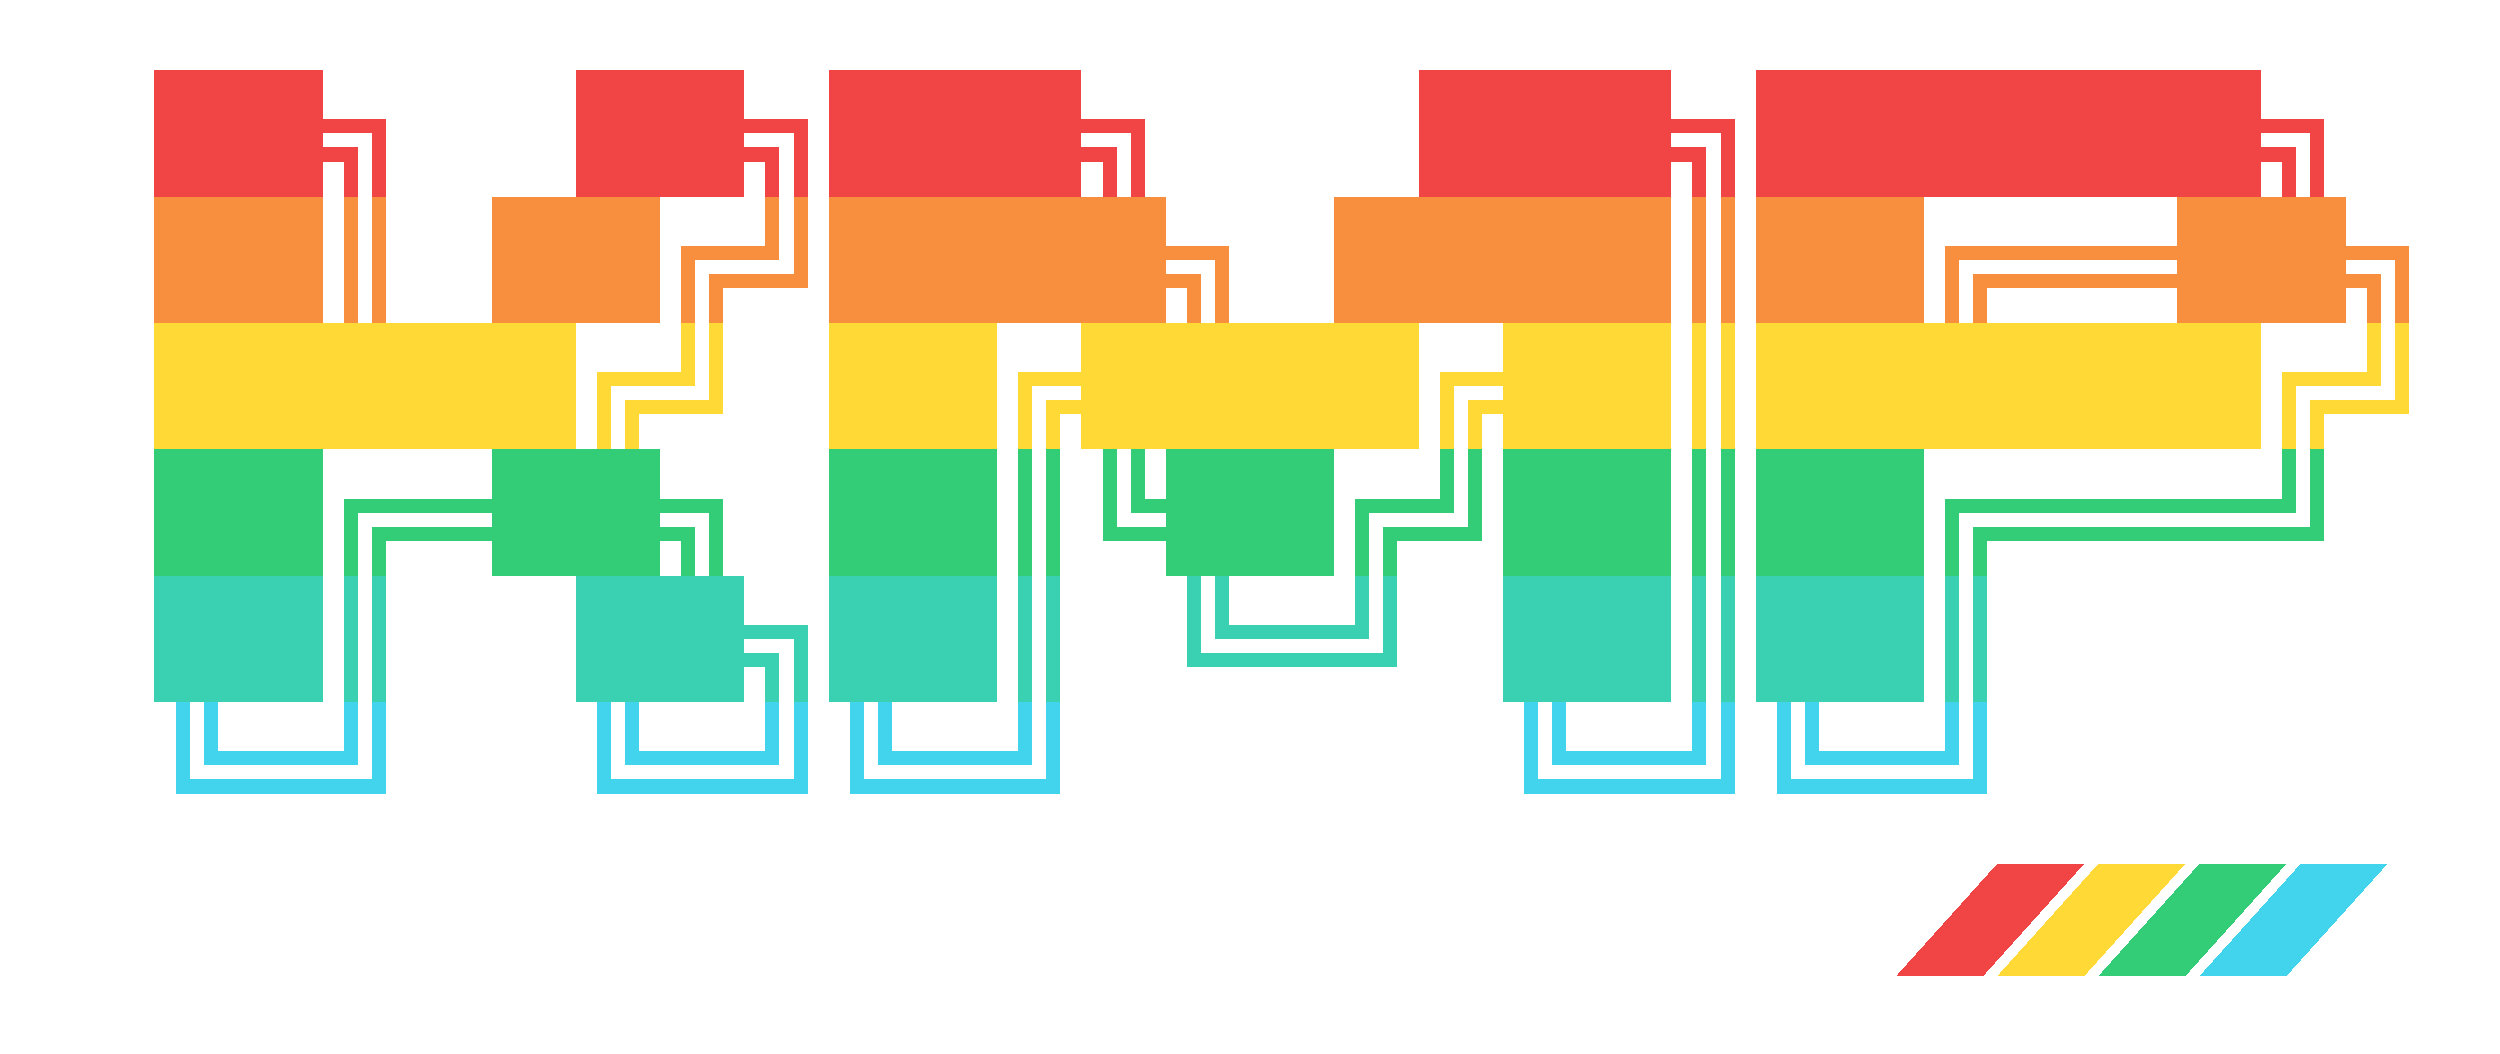
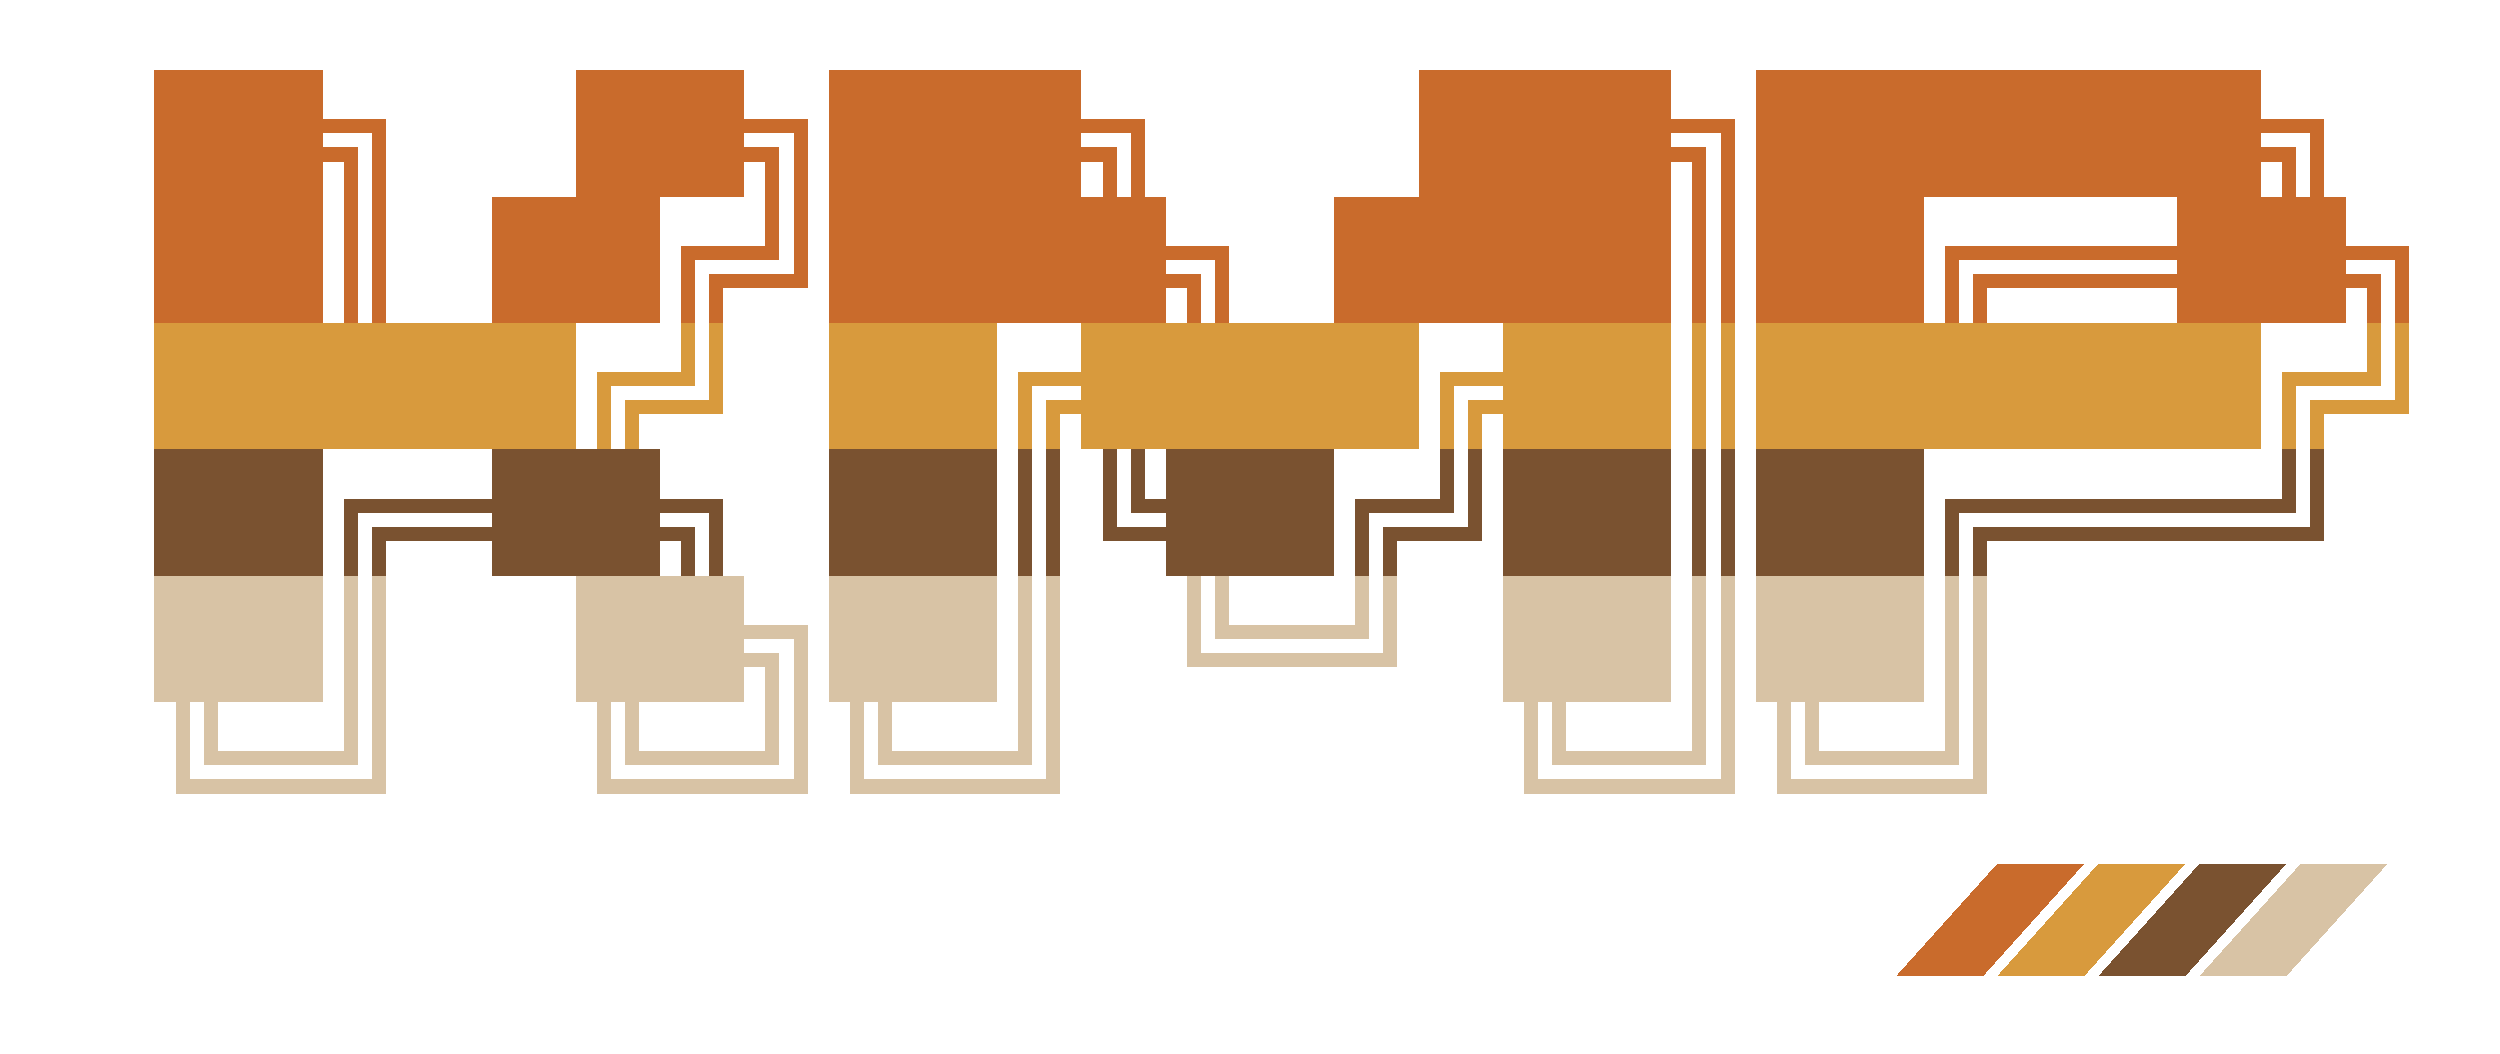
<svg xmlns="http://www.w3.org/2000/svg" width="712" height="300" viewBox="0 0 712 300" role="img" aria-labelledby="kmp-title kmp-desc">
  <g shape-rendering="crispEdges">
-     <rect x="44" y="20" width="24" height="36" fill="#f04445" />
-     <rect x="68" y="20" width="24" height="36" fill="#f04445" />
-     <rect x="92" y="34" width="18" height="4" fill="#f04445" />
-     <rect x="106" y="34" width="4" height="22" fill="#f04445" />
-     <rect x="92" y="42" width="10" height="4" fill="#f04445" />
-     <rect x="98" y="42" width="4" height="14" fill="#f04445" />
-     <rect x="164" y="20" width="24" height="36" fill="#f04445" />
-     <rect x="188" y="20" width="24" height="36" fill="#f04445" />
-     <rect x="212" y="34" width="18" height="4" fill="#f04445" />
-     <rect x="226" y="34" width="4" height="22" fill="#f04445" />
-     <rect x="212" y="42" width="10" height="4" fill="#f04445" />
-     <rect x="218" y="42" width="4" height="14" fill="#f04445" />
-     <rect x="236" y="20" width="24" height="36" fill="#f04445" />
-     <rect x="260" y="20" width="24" height="36" fill="#f04445" />
-     <rect x="284" y="20" width="24" height="36" fill="#f04445" />
-     <rect x="308" y="34" width="18" height="4" fill="#f04445" />
-     <rect x="322" y="34" width="4" height="22" fill="#f04445" />
-     <rect x="308" y="42" width="10" height="4" fill="#f04445" />
-     <rect x="314" y="42" width="4" height="14" fill="#f04445" />
-     <rect x="404" y="20" width="24" height="36" fill="#f04445" />
-     <rect x="428" y="20" width="24" height="36" fill="#f04445" />
-     <rect x="452" y="20" width="24" height="36" fill="#f04445" />
-     <rect x="476" y="34" width="18" height="4" fill="#f04445" />
-     <rect x="490" y="34" width="4" height="22" fill="#f04445" />
-     <rect x="476" y="42" width="10" height="4" fill="#f04445" />
-     <rect x="482" y="42" width="4" height="14" fill="#f04445" />
-     <rect x="500" y="20" width="24" height="36" fill="#f04445" />
-     <rect x="524" y="20" width="24" height="36" fill="#f04445" />
-     <rect x="548" y="20" width="24" height="36" fill="#f04445" />
-     <rect x="572" y="20" width="24" height="36" fill="#f04445" />
-     <rect x="596" y="20" width="24" height="36" fill="#f04445" />
-     <rect x="620" y="20" width="24" height="36" fill="#f04445" />
-     <rect x="644" y="34" width="18" height="4" fill="#f04445" />
-     <rect x="658" y="34" width="4" height="22" fill="#f04445" />
-     <rect x="644" y="42" width="10" height="4" fill="#f04445" />
-     <rect x="650" y="42" width="4" height="14" fill="#f04445" />
-     <rect x="44" y="56" width="24" height="36" fill="#f88f3e" />
-     <rect x="68" y="56" width="24" height="36" fill="#f88f3e" />
-     <rect x="98" y="56" width="4" height="36" fill="#f88f3e" />
-     <rect x="106" y="56" width="4" height="36" fill="#f88f3e" />
-     <rect x="140" y="56" width="24" height="36" fill="#f88f3e" />
-     <rect x="164" y="56" width="24" height="36" fill="#f88f3e" />
-     <rect x="194" y="70" width="18" height="4" fill="#f88f3e" />
-     <rect x="194" y="70" width="4" height="22" fill="#f88f3e" />
-     <rect x="202" y="78" width="10" height="4" fill="#f88f3e" />
-     <rect x="202" y="78" width="4" height="14" fill="#f88f3e" />
-     <rect x="226" y="56" width="4" height="26" fill="#f88f3e" />
-     <rect x="212" y="78" width="18" height="4" fill="#f88f3e" />
-     <rect x="218" y="56" width="4" height="18" fill="#f88f3e" />
-     <rect x="212" y="70" width="10" height="4" fill="#f88f3e" />
-     <rect x="236" y="56" width="24" height="36" fill="#f88f3e" />
-     <rect x="260" y="56" width="24" height="36" fill="#f88f3e" />
-     <rect x="284" y="56" width="24" height="36" fill="#f88f3e" />
-     <rect x="308" y="56" width="24" height="36" fill="#f88f3e" />
-     <rect x="332" y="70" width="18" height="4" fill="#f88f3e" />
-     <rect x="346" y="70" width="4" height="22" fill="#f88f3e" />
-     <rect x="332" y="78" width="10" height="4" fill="#f88f3e" />
-     <rect x="338" y="78" width="4" height="14" fill="#f88f3e" />
-     <rect x="380" y="56" width="24" height="36" fill="#f88f3e" />
-     <rect x="404" y="56" width="24" height="36" fill="#f88f3e" />
-     <rect x="428" y="56" width="24" height="36" fill="#f88f3e" />
-     <rect x="452" y="56" width="24" height="36" fill="#f88f3e" />
-     <rect x="482" y="56" width="4" height="36" fill="#f88f3e" />
-     <rect x="490" y="56" width="4" height="36" fill="#f88f3e" />
-     <rect x="500" y="56" width="24" height="36" fill="#f88f3e" />
-     <rect x="524" y="56" width="24" height="36" fill="#f88f3e" />
-     <rect x="554" y="70" width="18" height="4" fill="#f88f3e" />
-     <rect x="554" y="70" width="4" height="22" fill="#f88f3e" />
-     <rect x="562" y="78" width="10" height="4" fill="#f88f3e" />
-     <rect x="562" y="78" width="4" height="14" fill="#f88f3e" />
-     <rect x="572" y="70" width="24" height="4" fill="#f88f3e" />
-     <rect x="572" y="78" width="24" height="4" fill="#f88f3e" />
-     <rect x="596" y="70" width="24" height="4" fill="#f88f3e" />
-     <rect x="596" y="78" width="24" height="4" fill="#f88f3e" />
-     <rect x="620" y="56" width="24" height="36" fill="#f88f3e" />
-     <rect x="644" y="56" width="24" height="36" fill="#f88f3e" />
-     <rect x="668" y="70" width="18" height="4" fill="#f88f3e" />
-     <rect x="682" y="70" width="4" height="22" fill="#f88f3e" />
-     <rect x="668" y="78" width="10" height="4" fill="#f88f3e" />
-     <rect x="674" y="78" width="4" height="14" fill="#f88f3e" />
-     <rect x="44" y="92" width="24" height="36" fill="#ffda36" />
-     <rect x="68" y="92" width="24" height="36" fill="#ffda36" />
-     <rect x="92" y="92" width="24" height="36" fill="#ffda36" />
-     <rect x="116" y="92" width="24" height="36" fill="#ffda36" />
-     <rect x="140" y="92" width="24" height="36" fill="#ffda36" />
-     <rect x="170" y="106" width="18" height="4" fill="#ffda36" />
-     <rect x="170" y="106" width="4" height="22" fill="#ffda36" />
-     <rect x="178" y="114" width="10" height="4" fill="#ffda36" />
-     <rect x="178" y="114" width="4" height="14" fill="#ffda36" />
-     <rect x="202" y="92" width="4" height="26" fill="#ffda36" />
-     <rect x="188" y="114" width="18" height="4" fill="#ffda36" />
-     <rect x="194" y="92" width="4" height="18" fill="#ffda36" />
-     <rect x="188" y="106" width="10" height="4" fill="#ffda36" />
-     <rect x="236" y="92" width="24" height="36" fill="#ffda36" />
-     <rect x="260" y="92" width="24" height="36" fill="#ffda36" />
-     <rect x="290" y="106" width="18" height="4" fill="#ffda36" />
-     <rect x="290" y="106" width="4" height="22" fill="#ffda36" />
-     <rect x="298" y="114" width="10" height="4" fill="#ffda36" />
-     <rect x="298" y="114" width="4" height="14" fill="#ffda36" />
-     <rect x="308" y="92" width="24" height="36" fill="#ffda36" />
-     <rect x="332" y="92" width="24" height="36" fill="#ffda36" />
-     <rect x="356" y="92" width="24" height="36" fill="#ffda36" />
-     <rect x="380" y="92" width="24" height="36" fill="#ffda36" />
-     <rect x="410" y="106" width="18" height="4" fill="#ffda36" />
-     <rect x="410" y="106" width="4" height="22" fill="#ffda36" />
-     <rect x="418" y="114" width="10" height="4" fill="#ffda36" />
-     <rect x="418" y="114" width="4" height="14" fill="#ffda36" />
-     <rect x="428" y="92" width="24" height="36" fill="#ffda36" />
-     <rect x="452" y="92" width="24" height="36" fill="#ffda36" />
-     <rect x="482" y="92" width="4" height="36" fill="#ffda36" />
-     <rect x="490" y="92" width="4" height="36" fill="#ffda36" />
-     <rect x="500" y="92" width="24" height="36" fill="#ffda36" />
-     <rect x="524" y="92" width="24" height="36" fill="#ffda36" />
-     <rect x="548" y="92" width="24" height="36" fill="#ffda36" />
-     <rect x="572" y="92" width="24" height="36" fill="#ffda36" />
-     <rect x="596" y="92" width="24" height="36" fill="#ffda36" />
-     <rect x="620" y="92" width="24" height="36" fill="#ffda36" />
-     <rect x="650" y="106" width="18" height="4" fill="#ffda36" />
-     <rect x="650" y="106" width="4" height="22" fill="#ffda36" />
-     <rect x="658" y="114" width="10" height="4" fill="#ffda36" />
-     <rect x="658" y="114" width="4" height="14" fill="#ffda36" />
-     <rect x="682" y="92" width="4" height="26" fill="#ffda36" />
-     <rect x="668" y="114" width="18" height="4" fill="#ffda36" />
-     <rect x="674" y="92" width="4" height="18" fill="#ffda36" />
-     <rect x="668" y="106" width="10" height="4" fill="#ffda36" />
-     <rect x="44" y="128" width="24" height="36" fill="#32cd76" />
-     <rect x="68" y="128" width="24" height="36" fill="#32cd76" />
-     <rect x="98" y="142" width="18" height="4" fill="#32cd76" />
-     <rect x="98" y="142" width="4" height="22" fill="#32cd76" />
-     <rect x="106" y="150" width="10" height="4" fill="#32cd76" />
-     <rect x="106" y="150" width="4" height="14" fill="#32cd76" />
-     <rect x="116" y="142" width="24" height="4" fill="#32cd76" />
-     <rect x="116" y="150" width="24" height="4" fill="#32cd76" />
-     <rect x="140" y="128" width="24" height="36" fill="#32cd76" />
-     <rect x="164" y="128" width="24" height="36" fill="#32cd76" />
-     <rect x="188" y="142" width="18" height="4" fill="#32cd76" />
-     <rect x="202" y="142" width="4" height="22" fill="#32cd76" />
-     <rect x="188" y="150" width="10" height="4" fill="#32cd76" />
-     <rect x="194" y="150" width="4" height="14" fill="#32cd76" />
-     <rect x="236" y="128" width="24" height="36" fill="#32cd76" />
-     <rect x="260" y="128" width="24" height="36" fill="#32cd76" />
-     <rect x="290" y="128" width="4" height="36" fill="#32cd76" />
-     <rect x="298" y="128" width="4" height="36" fill="#32cd76" />
-     <rect x="314" y="128" width="4" height="26" fill="#32cd76" />
-     <rect x="314" y="150" width="18" height="4" fill="#32cd76" />
-     <rect x="322" y="128" width="4" height="18" fill="#32cd76" />
-     <rect x="322" y="142" width="10" height="4" fill="#32cd76" />
-     <rect x="332" y="128" width="24" height="36" fill="#32cd76" />
-     <rect x="356" y="128" width="24" height="36" fill="#32cd76" />
-     <rect x="386" y="142" width="18" height="4" fill="#32cd76" />
-     <rect x="386" y="142" width="4" height="22" fill="#32cd76" />
-     <rect x="394" y="150" width="10" height="4" fill="#32cd76" />
-     <rect x="394" y="150" width="4" height="14" fill="#32cd76" />
-     <rect x="418" y="128" width="4" height="26" fill="#32cd76" />
-     <rect x="404" y="150" width="18" height="4" fill="#32cd76" />
-     <rect x="410" y="128" width="4" height="18" fill="#32cd76" />
-     <rect x="404" y="142" width="10" height="4" fill="#32cd76" />
-     <rect x="428" y="128" width="24" height="36" fill="#32cd76" />
-     <rect x="452" y="128" width="24" height="36" fill="#32cd76" />
-     <rect x="482" y="128" width="4" height="36" fill="#32cd76" />
-     <rect x="490" y="128" width="4" height="36" fill="#32cd76" />
-     <rect x="500" y="128" width="24" height="36" fill="#32cd76" />
-     <rect x="524" y="128" width="24" height="36" fill="#32cd76" />
-     <rect x="554" y="142" width="18" height="4" fill="#32cd76" />
-     <rect x="554" y="142" width="4" height="22" fill="#32cd76" />
-     <rect x="562" y="150" width="10" height="4" fill="#32cd76" />
-     <rect x="562" y="150" width="4" height="14" fill="#32cd76" />
-     <rect x="572" y="142" width="24" height="4" fill="#32cd76" />
-     <rect x="572" y="150" width="24" height="4" fill="#32cd76" />
-     <rect x="596" y="142" width="24" height="4" fill="#32cd76" />
-     <rect x="596" y="150" width="24" height="4" fill="#32cd76" />
-     <rect x="620" y="142" width="24" height="4" fill="#32cd76" />
-     <rect x="620" y="150" width="24" height="4" fill="#32cd76" />
-     <rect x="658" y="128" width="4" height="26" fill="#32cd76" />
-     <rect x="644" y="150" width="18" height="4" fill="#32cd76" />
-     <rect x="650" y="128" width="4" height="18" fill="#32cd76" />
-     <rect x="644" y="142" width="10" height="4" fill="#32cd76" />
-     <rect x="44" y="164" width="24" height="36" fill="#3ad1b2" />
-     <rect x="68" y="164" width="24" height="36" fill="#3ad1b2" />
-     <rect x="98" y="164" width="4" height="36" fill="#3ad1b2" />
-     <rect x="106" y="164" width="4" height="36" fill="#3ad1b2" />
-     <rect x="164" y="164" width="24" height="36" fill="#3ad1b2" />
-     <rect x="188" y="164" width="24" height="36" fill="#3ad1b2" />
-     <rect x="212" y="178" width="18" height="4" fill="#3ad1b2" />
-     <rect x="226" y="178" width="4" height="22" fill="#3ad1b2" />
-     <rect x="212" y="186" width="10" height="4" fill="#3ad1b2" />
-     <rect x="218" y="186" width="4" height="14" fill="#3ad1b2" />
-     <rect x="236" y="164" width="24" height="36" fill="#3ad1b2" />
-     <rect x="260" y="164" width="24" height="36" fill="#3ad1b2" />
-     <rect x="290" y="164" width="4" height="36" fill="#3ad1b2" />
-     <rect x="298" y="164" width="4" height="36" fill="#3ad1b2" />
-     <rect x="338" y="164" width="4" height="26" fill="#3ad1b2" />
-     <rect x="338" y="186" width="18" height="4" fill="#3ad1b2" />
-     <rect x="346" y="164" width="4" height="18" fill="#3ad1b2" />
-     <rect x="346" y="178" width="10" height="4" fill="#3ad1b2" />
-     <rect x="356" y="178" width="24" height="4" fill="#3ad1b2" />
-     <rect x="356" y="186" width="24" height="4" fill="#3ad1b2" />
-     <rect x="394" y="164" width="4" height="26" fill="#3ad1b2" />
-     <rect x="380" y="186" width="18" height="4" fill="#3ad1b2" />
-     <rect x="386" y="164" width="4" height="18" fill="#3ad1b2" />
-     <rect x="380" y="178" width="10" height="4" fill="#3ad1b2" />
-     <rect x="428" y="164" width="24" height="36" fill="#3ad1b2" />
-     <rect x="452" y="164" width="24" height="36" fill="#3ad1b2" />
-     <rect x="482" y="164" width="4" height="36" fill="#3ad1b2" />
-     <rect x="490" y="164" width="4" height="36" fill="#3ad1b2" />
-     <rect x="500" y="164" width="24" height="36" fill="#3ad1b2" />
-     <rect x="524" y="164" width="24" height="36" fill="#3ad1b2" />
-     <rect x="554" y="164" width="4" height="36" fill="#3ad1b2" />
-     <rect x="562" y="164" width="4" height="36" fill="#3ad1b2" />
-     <rect x="50" y="200" width="4" height="26" fill="#42d4ed" />
-     <rect x="50" y="222" width="18" height="4" fill="#42d4ed" />
-     <rect x="58" y="200" width="4" height="18" fill="#42d4ed" />
-     <rect x="58" y="214" width="10" height="4" fill="#42d4ed" />
-     <rect x="68" y="214" width="24" height="4" fill="#42d4ed" />
-     <rect x="68" y="222" width="24" height="4" fill="#42d4ed" />
-     <rect x="106" y="200" width="4" height="26" fill="#42d4ed" />
-     <rect x="92" y="222" width="18" height="4" fill="#42d4ed" />
-     <rect x="98" y="200" width="4" height="18" fill="#42d4ed" />
-     <rect x="92" y="214" width="10" height="4" fill="#42d4ed" />
-     <rect x="170" y="200" width="4" height="26" fill="#42d4ed" />
-     <rect x="170" y="222" width="18" height="4" fill="#42d4ed" />
-     <rect x="178" y="200" width="4" height="18" fill="#42d4ed" />
-     <rect x="178" y="214" width="10" height="4" fill="#42d4ed" />
-     <rect x="188" y="214" width="24" height="4" fill="#42d4ed" />
-     <rect x="188" y="222" width="24" height="4" fill="#42d4ed" />
-     <rect x="226" y="200" width="4" height="26" fill="#42d4ed" />
-     <rect x="212" y="222" width="18" height="4" fill="#42d4ed" />
-     <rect x="218" y="200" width="4" height="18" fill="#42d4ed" />
-     <rect x="212" y="214" width="10" height="4" fill="#42d4ed" />
-     <rect x="242" y="200" width="4" height="26" fill="#42d4ed" />
-     <rect x="242" y="222" width="18" height="4" fill="#42d4ed" />
-     <rect x="250" y="200" width="4" height="18" fill="#42d4ed" />
-     <rect x="250" y="214" width="10" height="4" fill="#42d4ed" />
-     <rect x="260" y="214" width="24" height="4" fill="#42d4ed" />
-     <rect x="260" y="222" width="24" height="4" fill="#42d4ed" />
-     <rect x="298" y="200" width="4" height="26" fill="#42d4ed" />
-     <rect x="284" y="222" width="18" height="4" fill="#42d4ed" />
-     <rect x="290" y="200" width="4" height="18" fill="#42d4ed" />
-     <rect x="284" y="214" width="10" height="4" fill="#42d4ed" />
-     <rect x="434" y="200" width="4" height="26" fill="#42d4ed" />
-     <rect x="434" y="222" width="18" height="4" fill="#42d4ed" />
-     <rect x="442" y="200" width="4" height="18" fill="#42d4ed" />
-     <rect x="442" y="214" width="10" height="4" fill="#42d4ed" />
-     <rect x="452" y="214" width="24" height="4" fill="#42d4ed" />
-     <rect x="452" y="222" width="24" height="4" fill="#42d4ed" />
-     <rect x="490" y="200" width="4" height="26" fill="#42d4ed" />
-     <rect x="476" y="222" width="18" height="4" fill="#42d4ed" />
-     <rect x="482" y="200" width="4" height="18" fill="#42d4ed" />
-     <rect x="476" y="214" width="10" height="4" fill="#42d4ed" />
-     <rect x="506" y="200" width="4" height="26" fill="#42d4ed" />
-     <rect x="506" y="222" width="18" height="4" fill="#42d4ed" />
-     <rect x="514" y="200" width="4" height="18" fill="#42d4ed" />
-     <rect x="514" y="214" width="10" height="4" fill="#42d4ed" />
-     <rect x="524" y="214" width="24" height="4" fill="#42d4ed" />
-     <rect x="524" y="222" width="24" height="4" fill="#42d4ed" />
-     <rect x="562" y="200" width="4" height="26" fill="#42d4ed" />
-     <rect x="548" y="222" width="18" height="4" fill="#42d4ed" />
-     <rect x="554" y="200" width="4" height="18" fill="#42d4ed" />
-     <rect x="548" y="214" width="10" height="4" fill="#42d4ed" />
-     <polygon points="540,278 568.8,246 593.6,246 564.8,278" fill="#f04445" />
-     <polygon points="568.8,278 597.6,246 622.4,246 593.6,278" fill="#ffda36" />
-     <polygon points="597.6,278 626.4,246 651.2,246 622.4,278" fill="#32cd76" />
-     <polygon points="626.4,278 655.2,246 680,246 651.2,278" fill="#42d4ed" />
+     <rect x="44" y="20" width="24" height="36" fill="#C96B2C" />
+     <rect x="68" y="20" width="24" height="36" fill="#C96B2C" />
+     <rect x="92" y="34" width="18" height="4" fill="#C96B2C" />
+     <rect x="106" y="34" width="4" height="22" fill="#C96B2C" />
+     <rect x="92" y="42" width="10" height="4" fill="#C96B2C" />
+     <rect x="98" y="42" width="4" height="14" fill="#C96B2C" />
+     <rect x="164" y="20" width="24" height="36" fill="#C96B2C" />
+     <rect x="188" y="20" width="24" height="36" fill="#C96B2C" />
+     <rect x="212" y="34" width="18" height="4" fill="#C96B2C" />
+     <rect x="226" y="34" width="4" height="22" fill="#C96B2C" />
+     <rect x="212" y="42" width="10" height="4" fill="#C96B2C" />
+     <rect x="218" y="42" width="4" height="14" fill="#C96B2C" />
+     <rect x="236" y="20" width="24" height="36" fill="#C96B2C" />
+     <rect x="260" y="20" width="24" height="36" fill="#C96B2C" />
+     <rect x="284" y="20" width="24" height="36" fill="#C96B2C" />
+     <rect x="308" y="34" width="18" height="4" fill="#C96B2C" />
+     <rect x="322" y="34" width="4" height="22" fill="#C96B2C" />
+     <rect x="308" y="42" width="10" height="4" fill="#C96B2C" />
+     <rect x="314" y="42" width="4" height="14" fill="#C96B2C" />
+     <rect x="404" y="20" width="24" height="36" fill="#C96B2C" />
+     <rect x="428" y="20" width="24" height="36" fill="#C96B2C" />
+     <rect x="452" y="20" width="24" height="36" fill="#C96B2C" />
+     <rect x="476" y="34" width="18" height="4" fill="#C96B2C" />
+     <rect x="490" y="34" width="4" height="22" fill="#C96B2C" />
+     <rect x="476" y="42" width="10" height="4" fill="#C96B2C" />
+     <rect x="482" y="42" width="4" height="14" fill="#C96B2C" />
+     <rect x="500" y="20" width="24" height="36" fill="#C96B2C" />
+     <rect x="524" y="20" width="24" height="36" fill="#C96B2C" />
+     <rect x="548" y="20" width="24" height="36" fill="#C96B2C" />
+     <rect x="572" y="20" width="24" height="36" fill="#C96B2C" />
+     <rect x="596" y="20" width="24" height="36" fill="#C96B2C" />
+     <rect x="620" y="20" width="24" height="36" fill="#C96B2C" />
+     <rect x="644" y="34" width="18" height="4" fill="#C96B2C" />
+     <rect x="658" y="34" width="4" height="22" fill="#C96B2C" />
+     <rect x="644" y="42" width="10" height="4" fill="#C96B2C" />
+     <rect x="650" y="42" width="4" height="14" fill="#C96B2C" />
+     <rect x="44" y="56" width="24" height="36" fill="#C96B2C" />
+     <rect x="68" y="56" width="24" height="36" fill="#C96B2C" />
+     <rect x="98" y="56" width="4" height="36" fill="#C96B2C" />
+     <rect x="106" y="56" width="4" height="36" fill="#C96B2C" />
+     <rect x="140" y="56" width="24" height="36" fill="#C96B2C" />
+     <rect x="164" y="56" width="24" height="36" fill="#C96B2C" />
+     <rect x="194" y="70" width="18" height="4" fill="#C96B2C" />
+     <rect x="194" y="70" width="4" height="22" fill="#C96B2C" />
+     <rect x="202" y="78" width="10" height="4" fill="#C96B2C" />
+     <rect x="202" y="78" width="4" height="14" fill="#C96B2C" />
+     <rect x="226" y="56" width="4" height="26" fill="#C96B2C" />
+     <rect x="212" y="78" width="18" height="4" fill="#C96B2C" />
+     <rect x="218" y="56" width="4" height="18" fill="#C96B2C" />
+     <rect x="212" y="70" width="10" height="4" fill="#C96B2C" />
+     <rect x="236" y="56" width="24" height="36" fill="#C96B2C" />
+     <rect x="260" y="56" width="24" height="36" fill="#C96B2C" />
+     <rect x="284" y="56" width="24" height="36" fill="#C96B2C" />
+     <rect x="308" y="56" width="24" height="36" fill="#C96B2C" />
+     <rect x="332" y="70" width="18" height="4" fill="#C96B2C" />
+     <rect x="346" y="70" width="4" height="22" fill="#C96B2C" />
+     <rect x="332" y="78" width="10" height="4" fill="#C96B2C" />
+     <rect x="338" y="78" width="4" height="14" fill="#C96B2C" />
+     <rect x="380" y="56" width="24" height="36" fill="#C96B2C" />
+     <rect x="404" y="56" width="24" height="36" fill="#C96B2C" />
+     <rect x="428" y="56" width="24" height="36" fill="#C96B2C" />
+     <rect x="452" y="56" width="24" height="36" fill="#C96B2C" />
+     <rect x="482" y="56" width="4" height="36" fill="#C96B2C" />
+     <rect x="490" y="56" width="4" height="36" fill="#C96B2C" />
+     <rect x="500" y="56" width="24" height="36" fill="#C96B2C" />
+     <rect x="524" y="56" width="24" height="36" fill="#C96B2C" />
+     <rect x="554" y="70" width="18" height="4" fill="#C96B2C" />
+     <rect x="554" y="70" width="4" height="22" fill="#C96B2C" />
+     <rect x="562" y="78" width="10" height="4" fill="#C96B2C" />
+     <rect x="562" y="78" width="4" height="14" fill="#C96B2C" />
+     <rect x="572" y="70" width="24" height="4" fill="#C96B2C" />
+     <rect x="572" y="78" width="24" height="4" fill="#C96B2C" />
+     <rect x="596" y="70" width="24" height="4" fill="#C96B2C" />
+     <rect x="596" y="78" width="24" height="4" fill="#C96B2C" />
+     <rect x="620" y="56" width="24" height="36" fill="#C96B2C" />
+     <rect x="644" y="56" width="24" height="36" fill="#C96B2C" />
+     <rect x="668" y="70" width="18" height="4" fill="#C96B2C" />
+     <rect x="682" y="70" width="4" height="22" fill="#C96B2C" />
+     <rect x="668" y="78" width="10" height="4" fill="#C96B2C" />
+     <rect x="674" y="78" width="4" height="14" fill="#C96B2C" />
+     <rect x="44" y="92" width="24" height="36" fill="#D89A3D" />
+     <rect x="68" y="92" width="24" height="36" fill="#D89A3D" />
+     <rect x="92" y="92" width="24" height="36" fill="#D89A3D" />
+     <rect x="116" y="92" width="24" height="36" fill="#D89A3D" />
+     <rect x="140" y="92" width="24" height="36" fill="#D89A3D" />
+     <rect x="170" y="106" width="18" height="4" fill="#D89A3D" />
+     <rect x="170" y="106" width="4" height="22" fill="#D89A3D" />
+     <rect x="178" y="114" width="10" height="4" fill="#D89A3D" />
+     <rect x="178" y="114" width="4" height="14" fill="#D89A3D" />
+     <rect x="202" y="92" width="4" height="26" fill="#D89A3D" />
+     <rect x="188" y="114" width="18" height="4" fill="#D89A3D" />
+     <rect x="194" y="92" width="4" height="18" fill="#D89A3D" />
+     <rect x="188" y="106" width="10" height="4" fill="#D89A3D" />
+     <rect x="236" y="92" width="24" height="36" fill="#D89A3D" />
+     <rect x="260" y="92" width="24" height="36" fill="#D89A3D" />
+     <rect x="290" y="106" width="18" height="4" fill="#D89A3D" />
+     <rect x="290" y="106" width="4" height="22" fill="#D89A3D" />
+     <rect x="298" y="114" width="10" height="4" fill="#D89A3D" />
+     <rect x="298" y="114" width="4" height="14" fill="#D89A3D" />
+     <rect x="308" y="92" width="24" height="36" fill="#D89A3D" />
+     <rect x="332" y="92" width="24" height="36" fill="#D89A3D" />
+     <rect x="356" y="92" width="24" height="36" fill="#D89A3D" />
+     <rect x="380" y="92" width="24" height="36" fill="#D89A3D" />
+     <rect x="410" y="106" width="18" height="4" fill="#D89A3D" />
+     <rect x="410" y="106" width="4" height="22" fill="#D89A3D" />
+     <rect x="418" y="114" width="10" height="4" fill="#D89A3D" />
+     <rect x="418" y="114" width="4" height="14" fill="#D89A3D" />
+     <rect x="428" y="92" width="24" height="36" fill="#D89A3D" />
+     <rect x="452" y="92" width="24" height="36" fill="#D89A3D" />
+     <rect x="482" y="92" width="4" height="36" fill="#D89A3D" />
+     <rect x="490" y="92" width="4" height="36" fill="#D89A3D" />
+     <rect x="500" y="92" width="24" height="36" fill="#D89A3D" />
+     <rect x="524" y="92" width="24" height="36" fill="#D89A3D" />
+     <rect x="548" y="92" width="24" height="36" fill="#D89A3D" />
+     <rect x="572" y="92" width="24" height="36" fill="#D89A3D" />
+     <rect x="596" y="92" width="24" height="36" fill="#D89A3D" />
+     <rect x="620" y="92" width="24" height="36" fill="#D89A3D" />
+     <rect x="650" y="106" width="18" height="4" fill="#D89A3D" />
+     <rect x="650" y="106" width="4" height="22" fill="#D89A3D" />
+     <rect x="658" y="114" width="10" height="4" fill="#D89A3D" />
+     <rect x="658" y="114" width="4" height="14" fill="#D89A3D" />
+     <rect x="682" y="92" width="4" height="26" fill="#D89A3D" />
+     <rect x="668" y="114" width="18" height="4" fill="#D89A3D" />
+     <rect x="674" y="92" width="4" height="18" fill="#D89A3D" />
+     <rect x="668" y="106" width="10" height="4" fill="#D89A3D" />
+     <rect x="44" y="128" width="24" height="36" fill="#7A5230" />
+     <rect x="68" y="128" width="24" height="36" fill="#7A5230" />
+     <rect x="98" y="142" width="18" height="4" fill="#7A5230" />
+     <rect x="98" y="142" width="4" height="22" fill="#7A5230" />
+     <rect x="106" y="150" width="10" height="4" fill="#7A5230" />
+     <rect x="106" y="150" width="4" height="14" fill="#7A5230" />
+     <rect x="116" y="142" width="24" height="4" fill="#7A5230" />
+     <rect x="116" y="150" width="24" height="4" fill="#7A5230" />
+     <rect x="140" y="128" width="24" height="36" fill="#7A5230" />
+     <rect x="164" y="128" width="24" height="36" fill="#7A5230" />
+     <rect x="188" y="142" width="18" height="4" fill="#7A5230" />
+     <rect x="202" y="142" width="4" height="22" fill="#7A5230" />
+     <rect x="188" y="150" width="10" height="4" fill="#7A5230" />
+     <rect x="194" y="150" width="4" height="14" fill="#7A5230" />
+     <rect x="236" y="128" width="24" height="36" fill="#7A5230" />
+     <rect x="260" y="128" width="24" height="36" fill="#7A5230" />
+     <rect x="290" y="128" width="4" height="36" fill="#7A5230" />
+     <rect x="298" y="128" width="4" height="36" fill="#7A5230" />
+     <rect x="314" y="128" width="4" height="26" fill="#7A5230" />
+     <rect x="314" y="150" width="18" height="4" fill="#7A5230" />
+     <rect x="322" y="128" width="4" height="18" fill="#7A5230" />
+     <rect x="322" y="142" width="10" height="4" fill="#7A5230" />
+     <rect x="332" y="128" width="24" height="36" fill="#7A5230" />
+     <rect x="356" y="128" width="24" height="36" fill="#7A5230" />
+     <rect x="386" y="142" width="18" height="4" fill="#7A5230" />
+     <rect x="386" y="142" width="4" height="22" fill="#7A5230" />
+     <rect x="394" y="150" width="10" height="4" fill="#7A5230" />
+     <rect x="394" y="150" width="4" height="14" fill="#7A5230" />
+     <rect x="418" y="128" width="4" height="26" fill="#7A5230" />
+     <rect x="404" y="150" width="18" height="4" fill="#7A5230" />
+     <rect x="410" y="128" width="4" height="18" fill="#7A5230" />
+     <rect x="404" y="142" width="10" height="4" fill="#7A5230" />
+     <rect x="428" y="128" width="24" height="36" fill="#7A5230" />
+     <rect x="452" y="128" width="24" height="36" fill="#7A5230" />
+     <rect x="482" y="128" width="4" height="36" fill="#7A5230" />
+     <rect x="490" y="128" width="4" height="36" fill="#7A5230" />
+     <rect x="500" y="128" width="24" height="36" fill="#7A5230" />
+     <rect x="524" y="128" width="24" height="36" fill="#7A5230" />
+     <rect x="554" y="142" width="18" height="4" fill="#7A5230" />
+     <rect x="554" y="142" width="4" height="22" fill="#7A5230" />
+     <rect x="562" y="150" width="10" height="4" fill="#7A5230" />
+     <rect x="562" y="150" width="4" height="14" fill="#7A5230" />
+     <rect x="572" y="142" width="24" height="4" fill="#7A5230" />
+     <rect x="572" y="150" width="24" height="4" fill="#7A5230" />
+     <rect x="596" y="142" width="24" height="4" fill="#7A5230" />
+     <rect x="596" y="150" width="24" height="4" fill="#7A5230" />
+     <rect x="620" y="142" width="24" height="4" fill="#7A5230" />
+     <rect x="620" y="150" width="24" height="4" fill="#7A5230" />
+     <rect x="658" y="128" width="4" height="26" fill="#7A5230" />
+     <rect x="644" y="150" width="18" height="4" fill="#7A5230" />
+     <rect x="650" y="128" width="4" height="18" fill="#7A5230" />
+     <rect x="644" y="142" width="10" height="4" fill="#7A5230" />
+     <rect x="44" y="164" width="24" height="36" fill="#D8C3A5" />
+     <rect x="68" y="164" width="24" height="36" fill="#D8C3A5" />
+     <rect x="98" y="164" width="4" height="36" fill="#D8C3A5" />
+     <rect x="106" y="164" width="4" height="36" fill="#D8C3A5" />
+     <rect x="164" y="164" width="24" height="36" fill="#D8C3A5" />
+     <rect x="188" y="164" width="24" height="36" fill="#D8C3A5" />
+     <rect x="212" y="178" width="18" height="4" fill="#D8C3A5" />
+     <rect x="226" y="178" width="4" height="22" fill="#D8C3A5" />
+     <rect x="212" y="186" width="10" height="4" fill="#D8C3A5" />
+     <rect x="218" y="186" width="4" height="14" fill="#D8C3A5" />
+     <rect x="236" y="164" width="24" height="36" fill="#D8C3A5" />
+     <rect x="260" y="164" width="24" height="36" fill="#D8C3A5" />
+     <rect x="290" y="164" width="4" height="36" fill="#D8C3A5" />
+     <rect x="298" y="164" width="4" height="36" fill="#D8C3A5" />
+     <rect x="338" y="164" width="4" height="26" fill="#D8C3A5" />
+     <rect x="338" y="186" width="18" height="4" fill="#D8C3A5" />
+     <rect x="346" y="164" width="4" height="18" fill="#D8C3A5" />
+     <rect x="346" y="178" width="10" height="4" fill="#D8C3A5" />
+     <rect x="356" y="178" width="24" height="4" fill="#D8C3A5" />
+     <rect x="356" y="186" width="24" height="4" fill="#D8C3A5" />
+     <rect x="394" y="164" width="4" height="26" fill="#D8C3A5" />
+     <rect x="380" y="186" width="18" height="4" fill="#D8C3A5" />
+     <rect x="386" y="164" width="4" height="18" fill="#D8C3A5" />
+     <rect x="380" y="178" width="10" height="4" fill="#D8C3A5" />
+     <rect x="428" y="164" width="24" height="36" fill="#D8C3A5" />
+     <rect x="452" y="164" width="24" height="36" fill="#D8C3A5" />
+     <rect x="482" y="164" width="4" height="36" fill="#D8C3A5" />
+     <rect x="490" y="164" width="4" height="36" fill="#D8C3A5" />
+     <rect x="500" y="164" width="24" height="36" fill="#D8C3A5" />
+     <rect x="524" y="164" width="24" height="36" fill="#D8C3A5" />
+     <rect x="554" y="164" width="4" height="36" fill="#D8C3A5" />
+     <rect x="562" y="164" width="4" height="36" fill="#D8C3A5" />
+     <rect x="50" y="200" width="4" height="26" fill="#D8C3A5" />
+     <rect x="50" y="222" width="18" height="4" fill="#D8C3A5" />
+     <rect x="58" y="200" width="4" height="18" fill="#D8C3A5" />
+     <rect x="58" y="214" width="10" height="4" fill="#D8C3A5" />
+     <rect x="68" y="214" width="24" height="4" fill="#D8C3A5" />
+     <rect x="68" y="222" width="24" height="4" fill="#D8C3A5" />
+     <rect x="106" y="200" width="4" height="26" fill="#D8C3A5" />
+     <rect x="92" y="222" width="18" height="4" fill="#D8C3A5" />
+     <rect x="98" y="200" width="4" height="18" fill="#D8C3A5" />
+     <rect x="92" y="214" width="10" height="4" fill="#D8C3A5" />
+     <rect x="170" y="200" width="4" height="26" fill="#D8C3A5" />
+     <rect x="170" y="222" width="18" height="4" fill="#D8C3A5" />
+     <rect x="178" y="200" width="4" height="18" fill="#D8C3A5" />
+     <rect x="178" y="214" width="10" height="4" fill="#D8C3A5" />
+     <rect x="188" y="214" width="24" height="4" fill="#D8C3A5" />
+     <rect x="188" y="222" width="24" height="4" fill="#D8C3A5" />
+     <rect x="226" y="200" width="4" height="26" fill="#D8C3A5" />
+     <rect x="212" y="222" width="18" height="4" fill="#D8C3A5" />
+     <rect x="218" y="200" width="4" height="18" fill="#D8C3A5" />
+     <rect x="212" y="214" width="10" height="4" fill="#D8C3A5" />
+     <rect x="242" y="200" width="4" height="26" fill="#D8C3A5" />
+     <rect x="242" y="222" width="18" height="4" fill="#D8C3A5" />
+     <rect x="250" y="200" width="4" height="18" fill="#D8C3A5" />
+     <rect x="250" y="214" width="10" height="4" fill="#D8C3A5" />
+     <rect x="260" y="214" width="24" height="4" fill="#D8C3A5" />
+     <rect x="260" y="222" width="24" height="4" fill="#D8C3A5" />
+     <rect x="298" y="200" width="4" height="26" fill="#D8C3A5" />
+     <rect x="284" y="222" width="18" height="4" fill="#D8C3A5" />
+     <rect x="290" y="200" width="4" height="18" fill="#D8C3A5" />
+     <rect x="284" y="214" width="10" height="4" fill="#D8C3A5" />
+     <rect x="434" y="200" width="4" height="26" fill="#D8C3A5" />
+     <rect x="434" y="222" width="18" height="4" fill="#D8C3A5" />
+     <rect x="442" y="200" width="4" height="18" fill="#D8C3A5" />
+     <rect x="442" y="214" width="10" height="4" fill="#D8C3A5" />
+     <rect x="452" y="214" width="24" height="4" fill="#D8C3A5" />
+     <rect x="452" y="222" width="24" height="4" fill="#D8C3A5" />
+     <rect x="490" y="200" width="4" height="26" fill="#D8C3A5" />
+     <rect x="476" y="222" width="18" height="4" fill="#D8C3A5" />
+     <rect x="482" y="200" width="4" height="18" fill="#D8C3A5" />
+     <rect x="476" y="214" width="10" height="4" fill="#D8C3A5" />
+     <rect x="506" y="200" width="4" height="26" fill="#D8C3A5" />
+     <rect x="506" y="222" width="18" height="4" fill="#D8C3A5" />
+     <rect x="514" y="200" width="4" height="18" fill="#D8C3A5" />
+     <rect x="514" y="214" width="10" height="4" fill="#D8C3A5" />
+     <rect x="524" y="214" width="24" height="4" fill="#D8C3A5" />
+     <rect x="524" y="222" width="24" height="4" fill="#D8C3A5" />
+     <rect x="562" y="200" width="4" height="26" fill="#D8C3A5" />
+     <rect x="548" y="222" width="18" height="4" fill="#D8C3A5" />
+     <rect x="554" y="200" width="4" height="18" fill="#D8C3A5" />
+     <rect x="548" y="214" width="10" height="4" fill="#D8C3A5" />
+     <polygon points="540,278 568.8,246 593.6,246 564.8,278" fill="#C96B2C" />
+     <polygon points="568.8,278 597.6,246 622.4,246 593.6,278" fill="#D89A3D" />
+     <polygon points="597.6,278 626.4,246 651.2,246 622.4,278" fill="#7A5230" />
+     <polygon points="626.4,278 655.2,246 680,246 651.2,278" fill="#D8C3A5" />
  </g>
</svg>
